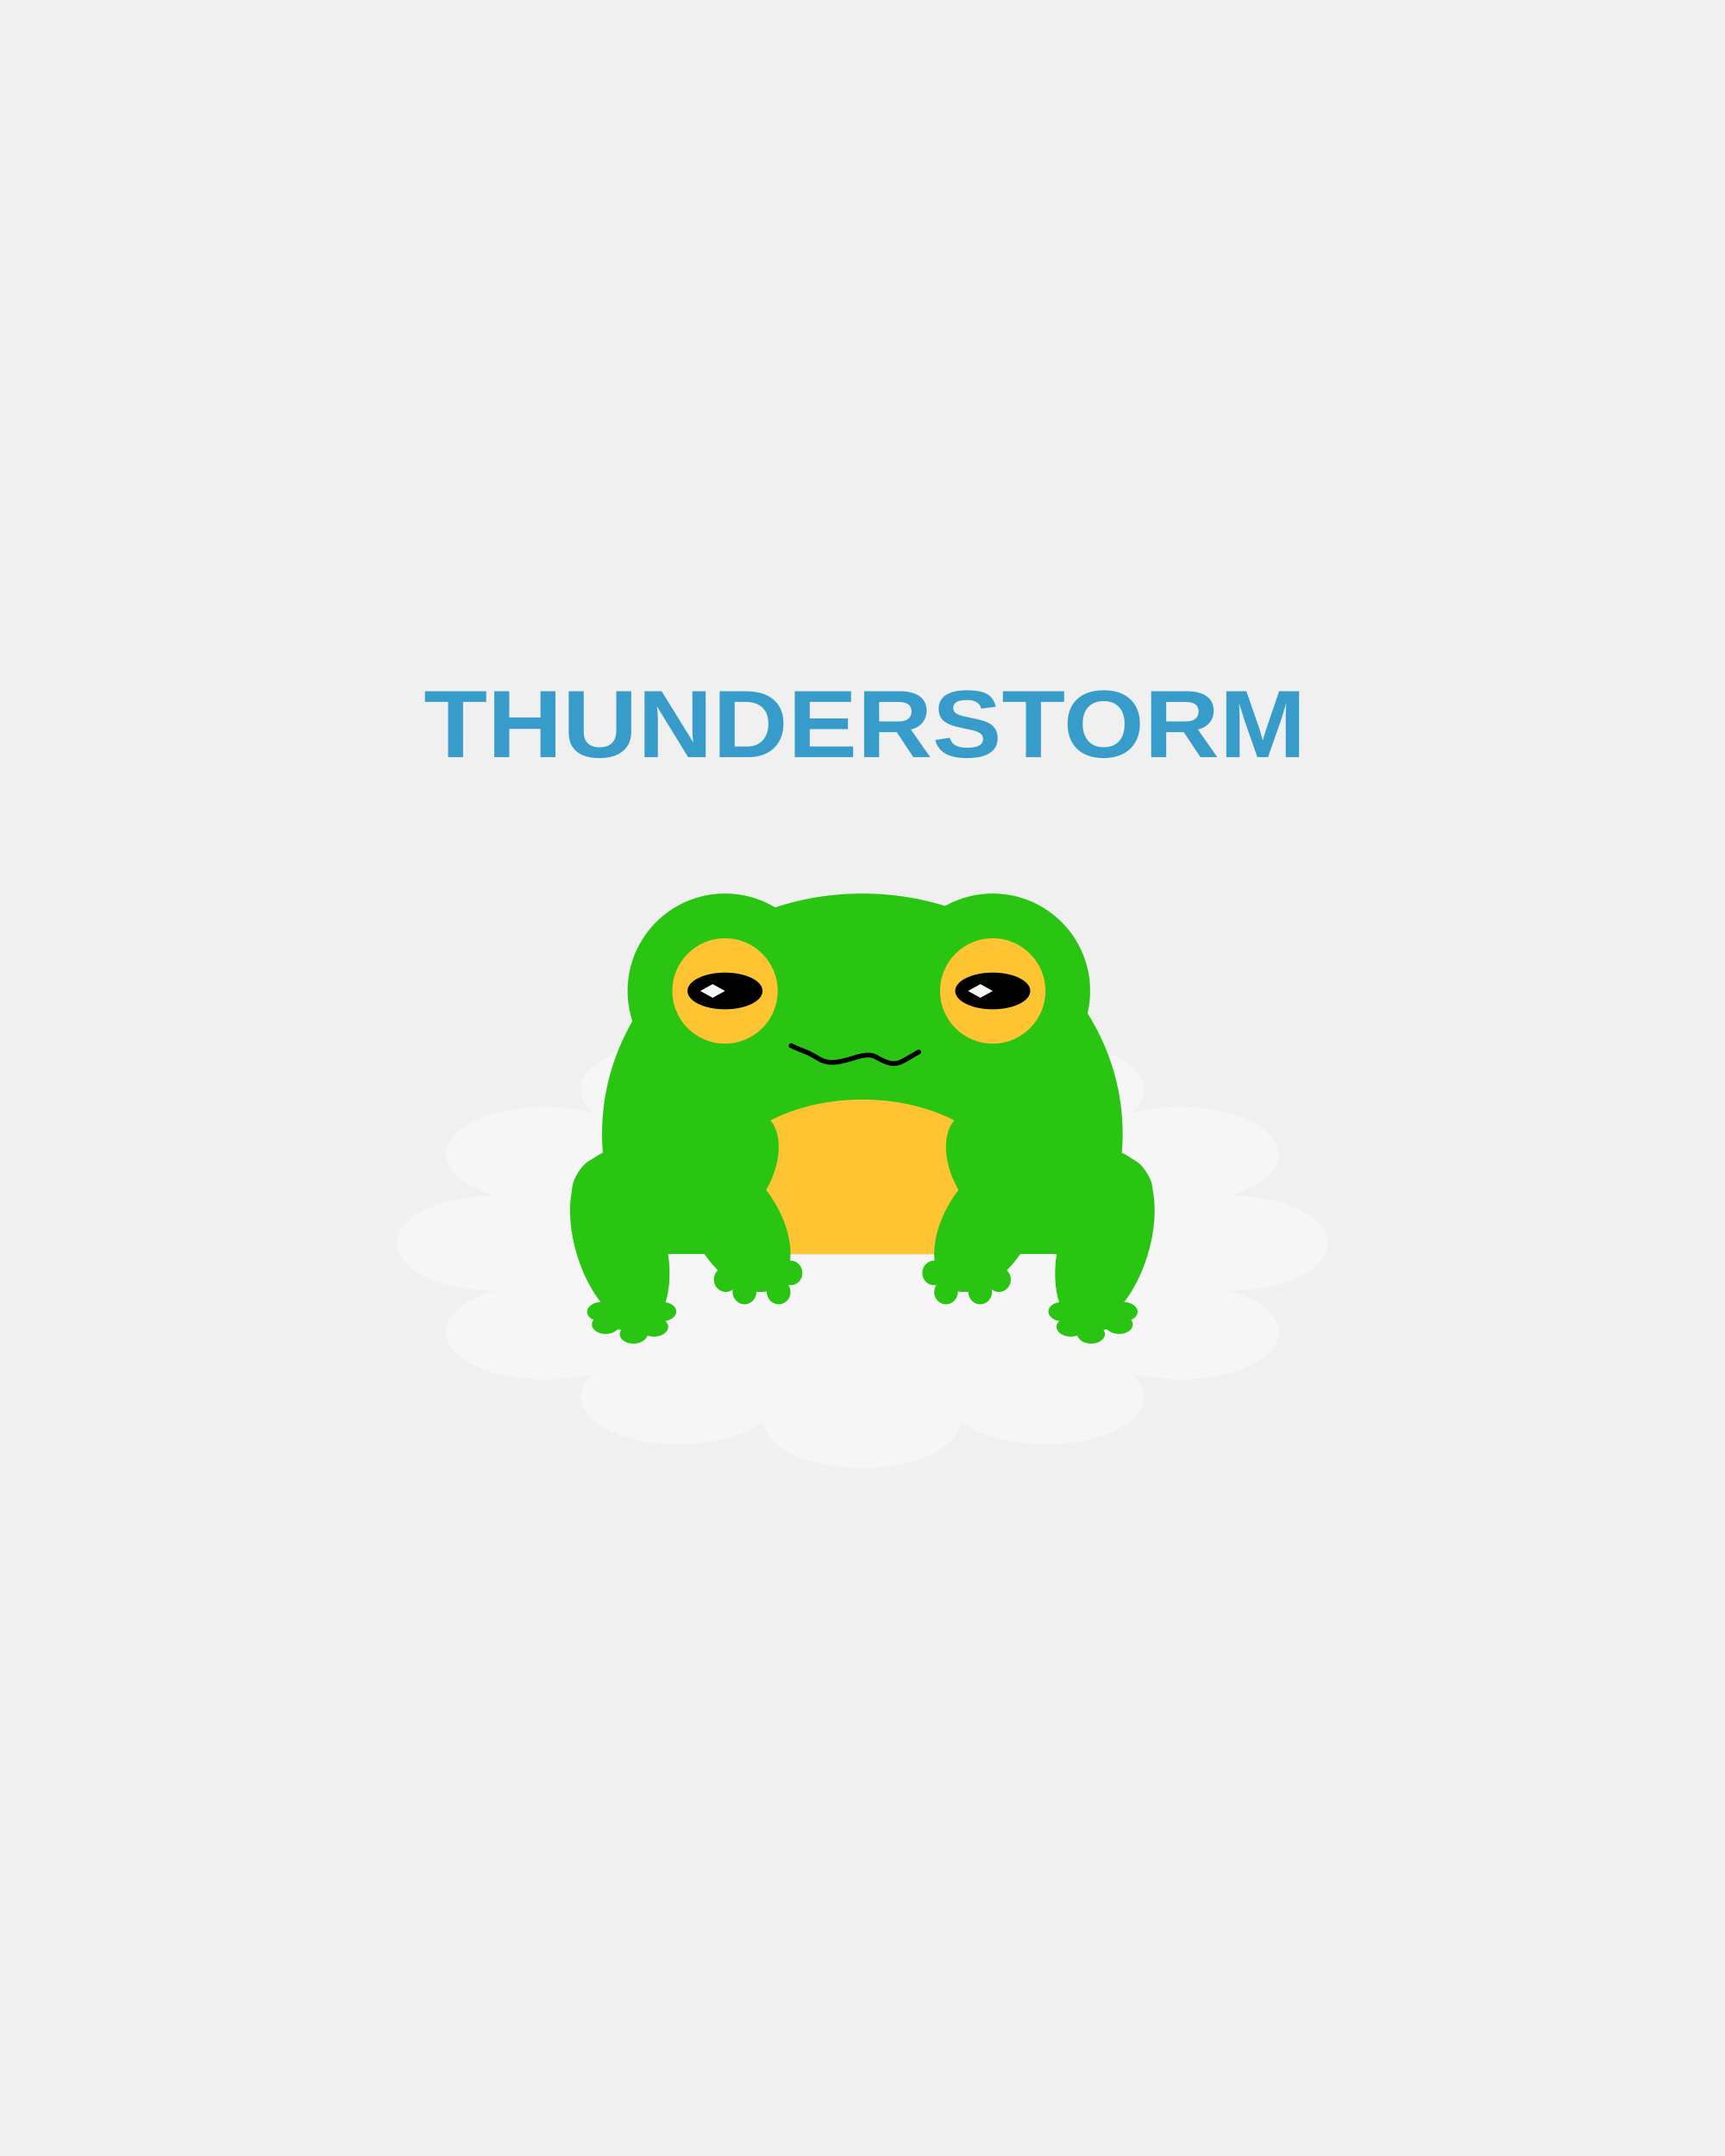
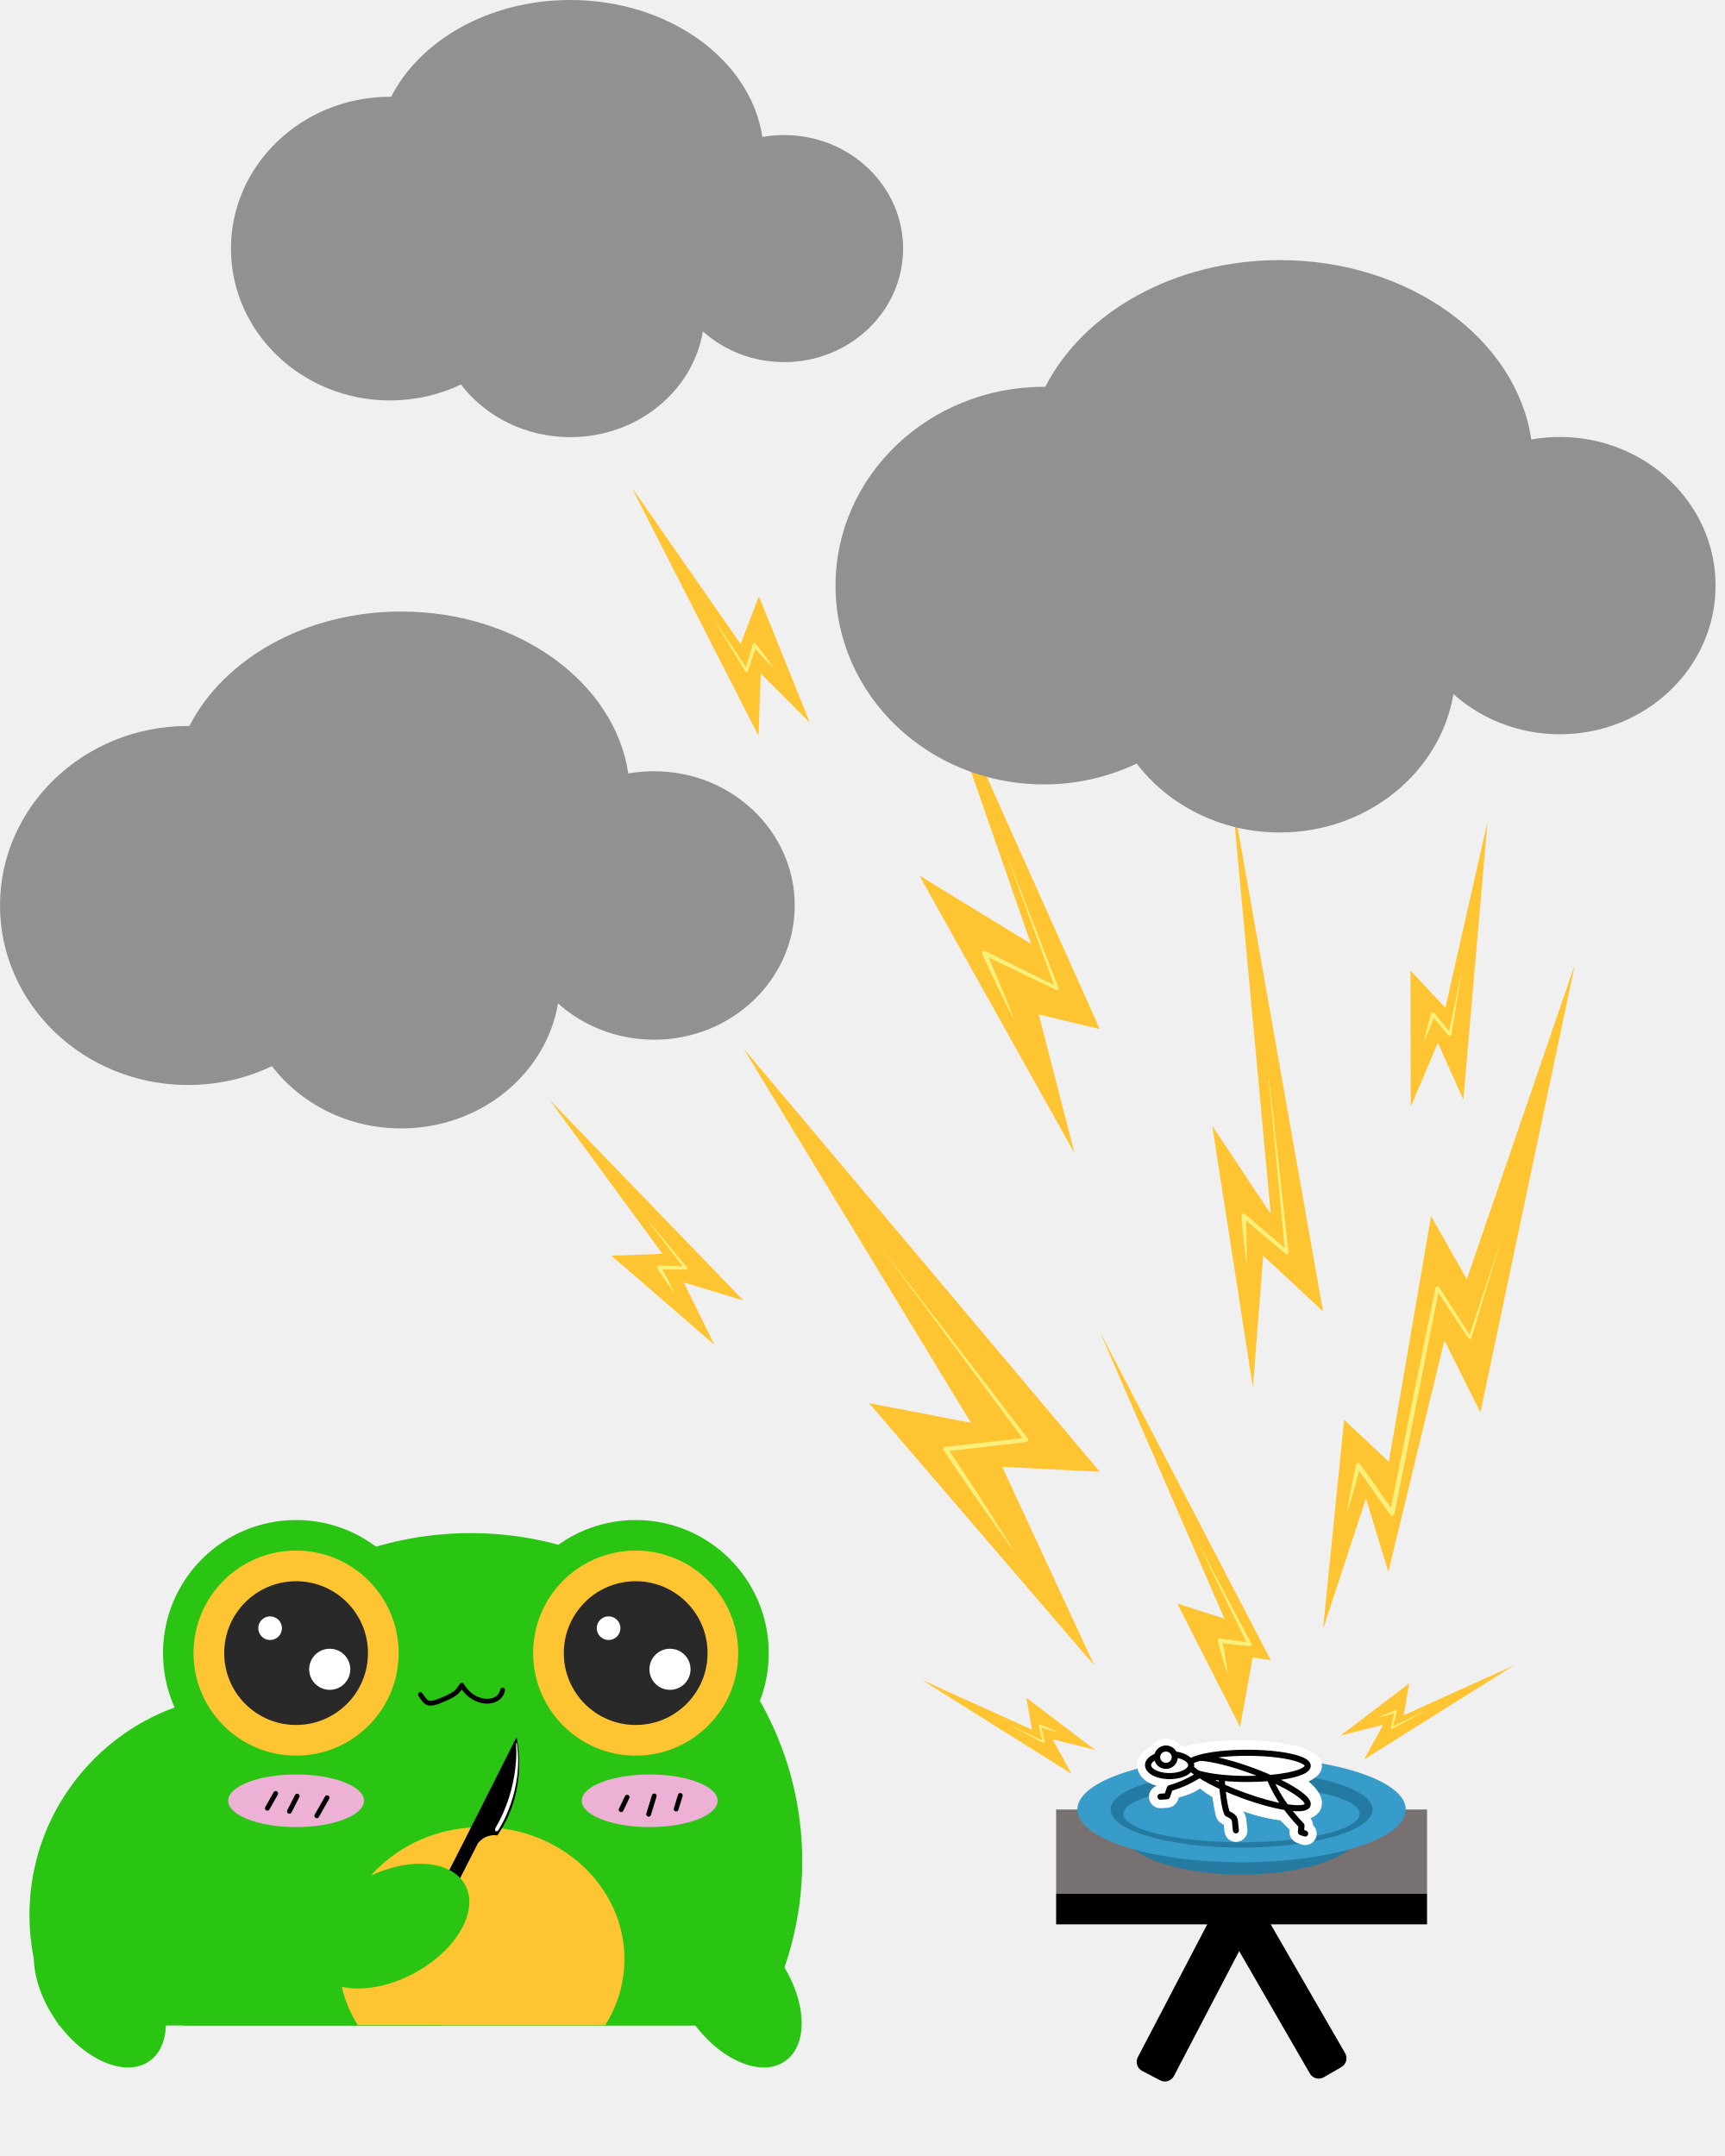
<svg xmlns="http://www.w3.org/2000/svg" width="100%" height="100%" viewBox="0 0 2250 2813" version="1.1" xml:space="preserve" style="fill-rule:evenodd;clip-rule:evenodd;stroke-linecap:round;stroke-linejoin:round;stroke-miterlimit:1.5;">
  <rect id="THUNDERSTORM" x="0" y="0" width="2250" height="2812.5" style="fill:none;" />
  <g>
+     <rect x="1377.809" y="2360.922" width="483.867" height="109.978" style="fill:#787171;" />
    <g>
-       <path d="M996.664,1390.378c0,-34.249 57.505,-62.056 128.336,-62.056c70.83,0 128.336,27.806 128.336,62.056c35.415,-29.661 113.969,-39.839 175.31,-22.714c61.341,17.125 82.389,55.109 46.974,84.77c61.341,-17.125 139.895,-6.947 175.31,22.714c35.415,29.661 14.367,67.645 -46.974,84.77c70.83,0 128.336,27.806 128.336,62.056c0,34.249 -57.505,62.056 -128.336,62.056c61.341,17.125 82.389,55.109 46.974,84.77c-35.415,29.661 -113.969,39.839 -175.31,22.714c35.415,29.661 14.367,67.645 -46.974,84.77c-61.341,17.125 -139.895,6.947 -175.31,-22.714c0,34.249 -57.505,62.056 -128.336,62.056c-70.83,0 -128.336,-27.806 -128.336,-62.056c-35.415,29.661 -113.969,39.839 -175.31,22.714c-61.341,-17.125 -82.389,-55.109 -46.974,-84.77c-61.341,17.125 -139.895,6.947 -175.31,-22.714c-35.415,-29.661 -14.367,-67.645 46.974,-84.77c-70.83,0 -128.336,-27.806 -128.336,-62.056c0,-34.249 57.505,-62.056 128.336,-62.056c-61.341,-17.125 -82.389,-55.109 -46.974,-84.77c35.415,-29.661 113.969,-39.839 175.31,-22.714c-35.415,-29.661 -14.367,-67.645 46.974,-84.77c61.341,-17.125 139.895,-6.947 175.31,22.714Z" style="fill:#f6f6f6;" />
-       <path d="M1419.088,1636.155l-588.176,0c-29.805,-47.664 -45.496,-101.733 -45.496,-156.771c0,-173.048 152.162,-313.542 339.583,-313.542c187.421,0 339.583,140.493 339.583,313.542c0,55.038 -15.691,109.106 -45.496,156.771Z" style="fill:#2ac413;" />
-       <circle cx="945.833" cy="1292.926" r="127.083" style="fill:#2ac413;" />
-       <circle cx="1295.103" cy="1292.926" r="127.083" style="fill:#2ac413;" />
-       <circle cx="945.833" cy="1292.926" r="68.75" style="fill:#ffc432;" />
-       <circle cx="1295.103" cy="1292.926" r="68.75" style="fill:#ffc432;" />
-       <ellipse cx="1295.103" cy="1292.926" rx="48.958" ry="23.958" />
-       <ellipse cx="945.833" cy="1292.926" rx="48.958" ry="23.958" />
-       <path d="M1297.303,1636.155l-344.606,0c-17.462,-20.428 -26.655,-43.6 -26.655,-67.188c0,-74.164 89.15,-134.375 198.958,-134.375c109.808,0 198.958,60.211 198.958,134.375c0,23.588 -9.193,46.76 -26.655,67.187Z" style="fill:#ffc432;" />
-       <path d="M1198.715,1372.429c-27.261,15.203 -29.075,21.863 -56.037,6.607c-18.82,-10.649 -48.821,17.88 -74.442,2.362c-17.507,-10.604 -17.905,-8.456 -36.166,-17.08" style="fill:none;stroke:#000;stroke-width:6.25px;" />
-       <path d="M945.833,1292.926l-16.146,8.932l-16.146,-8.932l16.146,-8.932l16.146,8.932Z" style="fill:#f6f6f6;" />
-       <path d="M1295.103,1292.926l-16.146,8.932l-16.146,-8.932l16.146,-8.932l16.146,8.932Z" style="fill:#f6f6f6;" />
-       <path d="M891.563,1505.252c23.813,19.493 13.504,51.551 -23.007,71.544c-36.511,19.993 -85.487,20.399 -109.3,0.906c-23.813,-19.493 -13.504,-51.551 23.007,-71.544c36.511,-19.993 85.487,-20.399 109.3,-0.906Z" style="fill:#2ac413;" />
-       <path d="M780.645,1510.58c32.357,-3.682 71.147,42.652 86.568,103.404c15.421,60.752 1.672,113.064 -30.685,116.746c-32.357,3.682 -71.147,-42.652 -86.568,-103.404c-15.421,-60.752 -1.672,-113.064 30.685,-116.746Z" style="fill:#2ac413;" />
-       <path d="M881.636,1714.521c-2.691,6.724 -12.724,10.775 -22.39,9.041c-9.666,-1.734 -15.329,-8.601 -12.638,-15.325c2.691,-6.724 12.724,-10.775 22.39,-9.041c9.666,1.734 15.329,8.601 12.638,15.325Z" style="fill:#2ac413;" />
-       <path d="M807.86,1731.04c-2.691,6.724 -12.724,10.775 -22.39,9.041c-9.666,-1.734 -15.329,-8.601 -12.638,-15.325c2.691,-6.724 12.724,-10.775 22.39,-9.041c9.666,1.734 15.329,8.601 12.638,15.325Z" style="fill:#2ac413;" />
-       <path d="M871.056,1734.517c-2.691,6.724 -12.724,10.775 -22.39,9.041c-9.666,-1.734 -15.329,-8.601 -12.638,-15.325c2.691,-6.724 12.724,-10.775 22.39,-9.041c9.666,1.734 15.329,8.601 12.638,15.325Z" style="fill:#2ac413;" />
-       <path d="M844.22,1743.622c-2.691,6.724 -12.724,10.775 -22.39,9.041c-9.666,-1.734 -15.329,-8.601 -12.638,-15.325c2.691,-6.724 12.724,-10.775 22.39,-9.041c9.666,1.734 15.329,8.601 12.638,15.325Z" style="fill:#2ac413;" />
-       <path d="M801.607,1714.521c-2.691,6.724 -12.724,10.775 -22.39,9.041c-9.666,-1.734 -15.329,-8.601 -12.638,-15.325c2.691,-6.724 12.724,-10.775 22.39,-9.041c9.666,1.734 15.329,8.601 12.638,15.325Z" style="fill:#2ac413;" />
-       <path d="M820.278,1702.841c21.983,-2.365 41.547,2.862 43.661,11.667c2.114,8.805 -14.018,17.873 -36.002,20.239c-21.983,2.365 -41.547,-2.862 -43.661,-11.667c-2.114,-8.805 14.018,-17.873 36.002,-20.239Z" style="fill:#2ac413;" />
-       <path d="M1358.437,1505.252c-23.813,19.493 -13.504,51.551 23.007,71.544c36.511,19.993 85.487,20.399 109.3,0.906c23.813,-19.493 13.504,-51.551 -23.007,-71.544c-36.511,-19.993 -85.487,-20.399 -109.3,-0.906Z" style="fill:#2ac413;" />
-       <path d="M1469.355,1510.58c-32.357,-3.682 -71.147,42.652 -86.568,103.404c-15.421,60.752 -1.672,113.064 30.685,116.746c32.357,3.682 71.147,-42.652 86.568,-103.404c15.421,-60.752 1.672,-113.064 -30.685,-116.746Z" style="fill:#2ac413;" />
-       <path d="M1368.364,1714.521c2.691,6.724 12.724,10.775 22.39,9.041c9.666,-1.734 15.329,-8.601 12.638,-15.325c-2.691,-6.724 -12.724,-10.775 -22.39,-9.041c-9.666,1.734 -15.329,8.601 -12.638,15.325Z" style="fill:#2ac413;" />
-       <path d="M1442.14,1731.04c2.691,6.724 12.724,10.775 22.39,9.041c9.666,-1.734 15.329,-8.601 12.638,-15.325c-2.691,-6.724 -12.724,-10.775 -22.39,-9.041c-9.666,1.734 -15.329,8.601 -12.638,15.325Z" style="fill:#2ac413;" />
-       <path d="M1378.944,1734.517c2.691,6.724 12.724,10.775 22.39,9.041c9.666,-1.734 15.329,-8.601 12.638,-15.325c-2.691,-6.724 -12.724,-10.775 -22.39,-9.041c-9.666,1.734 -15.329,8.601 -12.638,15.325Z" style="fill:#2ac413;" />
-       <path d="M1405.78,1743.622c2.691,6.724 12.724,10.775 22.39,9.041c9.666,-1.734 15.329,-8.601 12.638,-15.325c-2.691,-6.724 -12.724,-10.775 -22.39,-9.041c-9.666,1.734 -15.329,8.601 -12.638,15.325Z" style="fill:#2ac413;" />
-       <path d="M1448.393,1714.521c2.691,6.724 12.724,10.775 22.39,9.041c9.666,-1.734 15.329,-8.601 12.638,-15.325c-2.691,-6.724 -12.724,-10.775 -22.39,-9.041c-9.666,1.734 -15.329,8.601 -12.638,15.325Z" style="fill:#2ac413;" />
-       <path d="M1429.722,1702.841c-21.983,-2.365 -41.547,2.862 -43.661,11.667c-2.114,8.805 14.018,17.873 36.002,20.239c21.983,2.365 41.547,-2.862 43.661,-11.667c2.114,-8.805 -14.018,-17.873 -36.002,-20.239Z" style="fill:#2ac413;" />
-       <path d="M996.557,1454.81c24.436,13.898 25.98,57.347 3.446,96.965c-22.534,39.619 -60.667,60.5 -85.102,46.602c-24.436,-13.898 -25.98,-57.347 -3.446,-96.965c22.534,-39.619 60.667,-60.5 85.102,-46.602Z" style="fill:#2ac413;" />
-       <path d="M913.439,1516.42c26.927,-16.011 70.671,7.792 97.624,53.121c26.953,45.329 26.975,95.13 0.048,111.141c-26.927,16.011 -70.671,-7.792 -97.624,-53.121c-26.953,-45.329 -26.975,-95.13 -0.048,-111.141Z" style="fill:#2ac413;" />
-       <path d="M1046.71,1659.16c0.943,8.834 -5.195,16.742 -13.696,17.649c-8.502,0.907 -16.17,-5.528 -17.112,-14.361c-0.943,-8.834 5.195,-16.742 13.696,-17.649c8.502,-0.907 16.17,5.528 17.112,14.361Z" style="fill:#2ac413;" />
-       <path d="M986.632,1684.01c0.943,8.834 -5.195,16.742 -13.696,17.649c-8.502,0.907 -16.17,-5.528 -17.112,-14.361c-0.943,-8.834 5.195,-16.742 13.696,-17.649c8.502,-0.907 16.17,5.528 17.112,14.361Z" style="fill:#2ac413;" />
-       <path d="M1031.211,1684.01c0.943,8.834 -5.195,16.742 -13.696,17.649c-8.502,0.907 -16.17,-5.528 -17.112,-14.361c-0.943,-8.834 5.195,-16.742 13.696,-17.649c8.502,-0.907 16.17,5.528 17.112,14.361Z" style="fill:#2ac413;" />
-       <path d="M962.18,1667.921c0.943,8.834 -5.195,16.742 -13.696,17.649c-8.502,0.907 -16.17,-5.528 -17.112,-14.361c-0.943,-8.834 5.195,-16.742 13.696,-17.649c8.502,-0.907 16.17,5.528 17.112,14.361Z" style="fill:#2ac413;" />
-       <path d="M1253.443,1454.81c-24.436,13.898 -25.98,57.347 -3.446,96.965c22.534,39.619 60.667,60.5 85.102,46.602c24.436,-13.898 25.98,-57.347 3.446,-96.965c-22.534,-39.619 -60.667,-60.5 -85.102,-46.602Z" style="fill:#2ac413;" />
-       <path d="M1336.561,1516.42c-26.927,-16.011 -70.671,7.792 -97.624,53.121c-26.953,45.329 -26.975,95.13 -0.048,111.141c26.927,16.011 70.671,-7.792 97.624,-53.121c26.953,-45.329 26.975,-95.13 0.048,-111.141Z" style="fill:#2ac413;" />
-       <path d="M1203.29,1659.16c-0.943,8.834 5.195,16.742 13.696,17.649c8.502,0.907 16.17,-5.528 17.112,-14.361c0.943,-8.834 -5.195,-16.742 -13.696,-17.649c-8.502,-0.907 -16.17,5.528 -17.112,14.361Z" style="fill:#2ac413;" />
-       <path d="M1263.368,1684.01c-0.943,8.834 5.195,16.742 13.696,17.649c8.502,0.907 16.17,-5.528 17.112,-14.361c0.943,-8.834 -5.195,-16.742 -13.696,-17.649c-8.502,-0.907 -16.17,5.528 -17.112,14.361Z" style="fill:#2ac413;" />
-       <path d="M1218.789,1684.01c-0.943,8.834 5.195,16.742 13.696,17.649c8.502,0.907 16.17,-5.528 17.112,-14.361c0.943,-8.834 -5.195,-16.742 -13.696,-17.649c-8.502,-0.907 -16.17,5.528 -17.112,14.361Z" style="fill:#2ac413;" />
-       <path d="M1287.82,1667.921c-0.943,8.834 5.195,16.742 13.696,17.649c8.502,0.907 16.17,-5.528 17.112,-14.361c0.943,-8.834 -5.195,-16.742 -13.696,-17.649c-8.502,-0.907 -16.17,5.528 -17.112,14.361Z" style="fill:#2ac413;" />
+       <path d="M1427.523,2172.872l-293.845,-342.192l133.009,25.687l-296.654,-488.239l464.718,552.139l-127.236,-6.42l120.009,259.025Z" style="fill:#ffc432;" />
+       <path d="M1334.05,1876.476l-194.075,-261.368c16.085,20.944 197.222,256.795 200.924,261.908c0.892,1.233 0.47,2.504 0.018,3.111c-1.476,1.983 -2.153,1.105 -102.094,13.061c14.211,21.404 40.721,60.83 86.565,134.331c3.337,5.35 -30.383,-42.339 -32.999,-46.039c-18.3,-25.881 -47.427,-68.217 -61.339,-89.03c-1.025,-1.533 -0.431,-3.631 1.182,-4.42c0.908,-0.444 0.982,-0.293 101.818,-11.554Z" style="fill:#f9f07b;" />
    </g>
-     <g transform="matrix(1,0,0,0.921167,0,85.86253)">
-       <g transform="matrix(135.6974,0,0,135.6974,1703.801,979.2114)" />
-       <text x="552.891px" y="979.211px" style="font-family:'Arial-BoldMT', 'Arial', sans-serif;font-weight:700;font-size:135.697px;fill:#379cca;">THUNDERST<tspan x="1387.218px 1492.768px " y="979.211px 979.211px ">OR</tspan>M</text>
+     <g>
+       <g>
+         <path d="M1401.94,1504.935l-202.525,-362.585l145.565,89.116l-138.537,-398.444l228.307,509.693l-79.693,-19.204l46.883,181.424Z" style="fill:#ffc432;" />
+       </g>
+       <path d="M1289.638,1249.289c6.097,13.8 16.748,38.035 32.627,78.258c0.035,0.088 0.118,0.172 0.104,0.265c-0.036,0.229 -0.211,0.42 -0.247,0.649c-0.15,-0.269 -0.628,-0.231 -0.778,-0.501c-2.616,-4.685 -28.02,-56.379 -39.978,-83.374c-0.992,-2.24 1.124,-4.562 3.396,-3.879c0.942,0.283 0.933,0.362 90.446,44.611l-61.588,-168.502c-0.122,-0.333 -0.292,-0.652 -0.364,-0.999c-0.054,-0.259 0.214,-0.36 0.344,-0.13c0.093,0.164 67.361,172.844 67.503,173.531c0.313,1.517 -1.13,2.864 -2.639,2.448c-1.282,-0.353 -1.274,-0.478 -88.825,-42.377Z" style="fill:#f9f07b;" />
    </g>
+     <g>
+       <path d="M1434.75,1737.334l162.603,374.596l-61.602,-19.816l82.006,160.923l16.484,-90.454l23.632,3.603l-223.123,-428.853Z" style="fill:#ffc432;" />
+       <path d="M1595.117,2143.881c1.439,6.704 3.918,18.736 6.299,37.628c0.024,0.188 -0.322,0.982 -0.613,0.272c-0.304,-0.74 -4.219,-12.362 -6.627,-20.516c-2.966,-10.04 -5.262,-19.384 -5.389,-19.984c-0.376,-1.769 0.814,-3.102 2.106,-3.397c0.961,-0.219 1.018,-0.058 35.033,4.336l-65.15,-133.434c5.753,10.855 71.402,134.73 71.749,135.779c0.394,1.195 -0.228,2.548 -1.399,3.034c-1.21,0.502 -1.32,0.188 -36.008,-3.716Z" style="fill:#f9f07b;" />
+     </g>
+     <g>
+       <path d="M1634.514,1810.348l-53.028,-341.34l76.31,114.8l-50.566,-545.709l118.779,672.967l-78.068,-72.838l-13.427,172.119Z" style="fill:#ffc432;" />
+       <path d="M1625.409,1592.214c0.512,9.777 1.31,27.364 1.211,53.869c-0,0.062 0.031,0.133 -0.002,0.186c-0.101,0.164 -0.634,0.959 -0.803,0.052c-0.143,-0.763 -2.356,-18.123 -3.596,-30.217c-1.561,-15.218 -2.529,-28.818 -2.585,-29.847c-0.112,-2.075 1.936,-3.417 3.71,-2.724c0.841,0.329 0.797,0.472 52.572,44.908c-20.721,-219.481 -20.745,-219.483 -20.719,-219.751c0.035,-0.372 0.414,-0.411 0.524,-0.054c0.058,0.188 25.436,224.672 25.387,225.545c-0.069,1.22 -1.133,2.205 -2.357,2.187c-1.779,-0.026 -1.657,-0.659 -53.343,-44.152Z" style="fill:#f9f07b;" />
+     </g>
+     <g>
+       <path d="M1840.503,1443.952l-0.425,-177.676l45.534,48.636l54.984,-243.024l-31.573,362.916l-33.284,-74.285l-35.236,83.433Z" style="fill:#ffc432;" />
+       <path d="M1870.221,1328.081c-2.723,7.848 -3.096,9.218 -7.199,19.171c-0.431,1.046 -4.841,11.744 -5.589,12.994c0.129,-0.567 3.354,-17.245 9.304,-36.84c0.043,-0.14 0.341,-2.042 1.93,-2.496c1.021,-0.291 1.803,0.192 1.937,0.274c0.852,0.526 0.785,0.681 19.802,24.204c3.475,-16.568 15.022,-71.616 15.042,-71.652c0.029,-0.052 0.464,-0.425 0.391,0.073c-0.314,2.14 -10.073,62.594 -12.428,76.543c-0.231,1.368 -1.755,2.032 -2.912,1.392c-0.738,-0.409 -0.683,-0.54 -20.278,-23.663Z" style="fill:#f9f07b;" />
+     </g>
+     <g>
+       <path d="M1748.788,2264.441l89.657,-68.106l-7.188,41.603l143.865,-65.065l-195.528,122.712l24.835,-45.211l-55.641,14.068Z" style="fill:#ffc432;" />
+       <path d="M1818.72,2235.189c-5.008,1.622 -5.843,1.957 -12.442,3.686c-0.694,0.182 -7.787,2.04 -8.704,2.14c0.336,-0.151 9.999,-4.894 22.179,-9.373c0.087,-0.032 1.163,-0.608 1.999,0.022c0.537,0.405 0.592,0.985 0.601,1.084c0.06,0.632 -0.044,0.657 -4.669,19.259c9.704,-4.574 41.944,-19.771 41.969,-19.775c0.037,-0.005 0.392,0.072 0.113,0.226c-1.202,0.659 -35.492,18.825 -43.443,22.965c-0.78,0.406 -1.698,-0.111 -1.817,-0.94c-0.076,-0.529 0.012,-0.552 4.214,-19.293Z" style="fill:#f9f07b;" />
+     </g>
+     <g>
+       <path d="M1428.726,2283.25l-89.657,-68.106l7.188,41.603l-143.865,-65.065l195.528,122.712l-24.835,-45.211l55.641,14.068Z" style="fill:#ffc432;" />
+       <path d="M1358.794,2253.998c5.008,1.622 5.843,1.957 12.442,3.686c0.694,0.182 7.787,2.04 8.704,2.14c-0.336,-0.151 -9.999,-4.894 -22.179,-9.373c-0.087,-0.032 -1.163,-0.608 -1.999,0.022c-0.537,0.405 -0.592,0.985 -0.601,1.084c-0.06,0.632 0.044,0.657 4.669,19.259c-9.704,-4.574 -41.944,-19.771 -41.969,-19.775c-0.037,-0.005 -0.392,0.072 -0.113,0.226c1.202,0.659 35.492,18.825 43.443,22.965c0.78,0.406 1.698,-0.111 1.817,-0.94c0.076,-0.529 -0.012,-0.552 -4.214,-19.293Z" style="fill:#f9f07b;" />
+     </g>
+     <g>
+       <path d="M1726.008,2125.465l27.462,-273.07l58.359,54.761l55.131,-320.55l46.613,82.572l141.091,-411.258l-123.374,584.9l-46.973,-93.884l-73.143,301.96l-29.177,-95.756l-55.99,170.325Z" style="fill:#ffc432;" />
+       <path d="M1773.149,1918.814c-0.682,2.622 -1.359,5.246 -2.079,7.858c-5.956,21.595 -6.129,21.538 -12.479,43.024c-0.125,0.423 -0.293,0.275 -0.619,0.581c0.046,-0.279 -0.336,-0.519 -0.289,-0.798c0.987,-5.941 8.264,-44.922 11.343,-58.259c0.541,-2.345 3.419,-3.083 5.043,-1.437c0.424,0.43 0.394,0.481 40.501,57.255l30.407,-150.881c2.221,-10.932 27.571,-135.708 27.925,-136.613c0.403,-1.029 1.521,-1.685 2.624,-1.51c2.218,0.351 1.774,1.279 41.687,63.429l42.475,-128.626c-3.215,10.698 -39.847,132.602 -40.375,133.672c-0.451,0.914 -1.333,0.976 -1.475,0.986c-2.209,0.154 -1.83,-1.056 -41.425,-60.802c-14.039,71.225 -31.774,161.817 -57.295,288.426c-0.39,1.934 -2.553,2.983 -4.304,2.122c-1.486,-0.73 -1.265,-1.108 -41.665,-58.427Z" style="fill:#f9f07b;" />
+     </g>
+     <g>
+       <g>
+         <path d="M931.972,1754.614l-134.35,-116.272l66.579,-2.444l-147.3,-200.964l253.132,261.972l-77.896,-23.631l39.835,81.338Z" style="fill:#ffc432;" />
+       </g>
+       <g>
+         <path d="M864.038,1656.154c4.135,7.204 4.924,8.385 9.742,18.012c0.506,1.012 5.685,11.36 6.137,12.744c-0.343,-0.47 -10.812,-13.847 -21.693,-31.195c-0.078,-0.124 -1.317,-1.598 -0.617,-3.094c0.45,-0.961 1.328,-1.235 1.478,-1.282c0.956,-0.298 1.028,-0.145 31.258,0.941c-10.222,-13.494 -44.183,-58.33 -44.197,-58.369c-0.02,-0.056 -0.016,-0.629 0.312,-0.248c1.409,1.641 40.622,48.675 49.603,59.606c0.88,1.072 0.381,2.658 -0.861,3.111c-0.793,0.289 -0.856,0.161 -31.162,-0.226Z" style="fill:#f9f07b;" />
+       </g>
+     </g>
+     <g>
+       <g>
+         <path d="M1056.46,942.844l-66.37,-164.815l-23.922,62.181l-142.274,-204.553l165.629,324.457l2.932,-81.348l64.005,64.078Z" style="fill:#ffc432;" />
+       </g>
+       <g>
+         <path d="M985.38,846.631c5.472,6.25 6.332,7.379 13.875,15.061c0.793,0.807 8.9,9.064 10.062,9.941c-0.333,-0.477 -9.588,-14.721 -22.466,-30.644c-0.092,-0.114 -1.083,-1.765 -2.726,-1.588c-1.055,0.113 -1.599,0.855 -1.692,0.982c-0.592,0.808 -0.471,0.926 -9.256,29.871c-9.446,-14.048 -40.832,-60.723 -40.863,-60.749c-0.046,-0.037 -0.59,-0.219 -0.336,0.214c1.095,1.865 32.855,54.222 40.279,66.264c0.728,1.181 2.39,1.223 3.222,0.196c0.531,-0.656 0.43,-0.757 9.9,-29.548Z" style="fill:#f9f07b;" />
+       </g>
+     </g>
+     <path d="M1482.848,996.245c-36.491,17.414 -77.649,27.214 -121.186,27.214c-149.932,0 -271.657,-116.227 -271.657,-259.386c0,-143.159 121.725,-259.386 271.657,-259.386c0.676,-0 1.352,0.002 2.026,0.007c49.399,-96.955 167.823,-165.31 305.913,-165.31c168.891,0 308.364,102.249 328.118,234.015c12.083,-2.143 24.539,-3.263 37.268,-3.263c112.101,0 203.112,86.9 203.112,193.937c0,107.037 -91.012,193.937 -203.112,193.937c-53.671,0 -102.507,-19.92 -138.836,-52.432c-17.358,102.296 -112.247,180.602 -226.55,180.602c-76.969,0 -145.135,-35.507 -186.753,-89.936Z" style="fill:#919191;" />
+     <path d="M354.755,1391.06c-32.953,15.726 -70.121,24.576 -109.437,24.576c-135.395,0 -245.319,-104.958 -245.319,-234.237c0,-129.279 109.924,-234.237 245.319,-234.237c0.611,-0 1.22,0.002 1.83,0.006c44.61,-87.555 151.552,-149.283 276.253,-149.283c152.516,0 278.467,92.335 296.306,211.326c10.911,-1.935 22.16,-2.947 33.655,-2.947c101.232,0 183.42,78.475 183.42,175.134c0,96.659 -82.188,175.134 -183.42,175.134c-48.467,0 -92.569,-17.988 -125.375,-47.348c-15.675,92.378 -101.364,163.092 -204.585,163.092c-69.507,0 -131.064,-32.064 -168.647,-81.216Z" style="fill:#919191;" />
+     <path d="M601.348,501.668c-27.869,13.3 -59.304,20.785 -92.554,20.785c-114.508,0 -207.475,-88.767 -207.475,-198.102c0,-109.336 92.966,-198.102 207.475,-198.102c0.516,-0 1.032,0.002 1.548,0.005c37.728,-74.048 128.173,-126.254 233.637,-126.254c128.988,0 235.509,78.091 250.596,178.726c9.228,-1.637 18.742,-2.492 28.463,-2.492c85.615,0 155.124,66.369 155.124,148.117c0,81.748 -69.509,148.117 -155.124,148.117c-40.99,0 -78.289,-15.213 -106.034,-40.044c-13.257,78.127 -85.727,137.932 -173.025,137.932c-58.784,0 -110.845,-27.118 -142.63,-68.687Z" style="fill:#919191;" />
+     <path d="M575.422,2642.712l-498.405,0c-25.256,-43.806 -38.552,-93.498 -38.552,-144.081c0,-159.041 128.938,-288.163 287.754,-288.163c158.816,0 287.754,129.121 287.754,288.163c0,50.583 -13.296,100.275 -38.552,144.081Z" style="fill:#2ac413;" />
+     <path d="M988.646,2642.855l-749.344,0c-37.972,-65.12 -57.962,-138.989 -57.962,-214.182c0,-236.421 193.857,-428.364 432.634,-428.364c238.777,0 432.634,191.944 432.634,428.364c0,75.194 -19.99,149.063 -57.962,214.182Z" style="fill:#2ac413;" />
+     <circle cx="386.272" cy="2156.853" r="173.623" style="fill:#2ac413;" />
+     <ellipse cx="386.272" cy="2349.531" rx="88.603" ry="34.333" style="fill:#ecb1d5;" />
+     <circle cx="829.292" cy="2156.853" r="173.623" style="fill:#2ac413;" />
+     <ellipse cx="847.57" cy="2349.531" rx="88.603" ry="34.333" style="fill:#ecb1d5;" />
+     <circle cx="386.272" cy="2156.853" r="133.775" style="fill:#ffc432;" />
+     <circle cx="829.292" cy="2156.853" r="133.775" style="fill:#ffc432;" />
+     <path d="M789.659,2642.277l-322.908,0c-16.363,-26.189 -24.977,-55.897 -24.977,-86.138c0,-95.081 83.537,-172.275 186.431,-172.275c102.894,0 186.431,77.194 186.431,172.275c0,30.241 -8.614,59.948 -24.977,86.138Z" style="fill:#ffc432;" />
+     <path d="M65.773,2504.193c-31.5,21.972 -28.153,81.275 7.471,132.348c35.624,51.073 90.121,74.699 121.621,52.727c31.5,-21.972 28.153,-81.275 -7.471,-132.348c-35.624,-51.073 -90.121,-74.699 -121.621,-52.727Z" style="fill:#2ac413;" />
+     <path d="M895.129,2504.193c-31.5,21.972 -28.153,81.275 7.471,132.348c35.624,51.073 90.121,74.699 121.621,52.727c31.5,-21.972 28.153,-81.275 -7.471,-132.348c-35.624,-51.073 -90.121,-74.699 -121.621,-52.727Z" style="fill:#2ac413;" />
+     <path d="M548.459,2210.975c7.805,10.783 8.11,15.808 30.724,5.989c19.289,-8.375 18.299,-11.704 23.279,-18.257c15.55,27.042 49.542,26.539 53.207,6.301" style="fill:none;stroke:#000;stroke-width:6.25px;" />
+     <circle cx="829.292" cy="2156.853" r="93.776" style="fill:#292929;" />
+     <circle cx="386.272" cy="2156.853" r="93.776" style="fill:#292929;" />
+     <circle cx="430.157" cy="2177.968" r="26.807" style="fill:#fff;" />
+     <circle cx="874.043" cy="2177.968" r="26.807" style="fill:#fff;" />
+     <circle cx="793.946" cy="2124.353" r="15.422" style="fill:#fff;" />
+     <circle cx="352.376" cy="2124.353" r="15.422" style="fill:#fff;" />
+     <g>
+       <path d="M359.651,2340.016l-10.87,19.232" style="fill:none;stroke:#000;stroke-width:6.25px;" />
+       <path d="M387.687,2343.419l-10.119,19.844" style="fill:none;stroke:#000;stroke-width:6.25px;" />
+       <path d="M426.679,2345.573l-13.401,23.513" style="fill:none;stroke:#000;stroke-width:6.25px;" />
+       <path d="M818.118,2344.864l-7.801,16.291" style="fill:none;stroke:#000;stroke-width:6.25px;" />
+       <path d="M853.528,2343.195l-7.353,23.884" style="fill:none;stroke:#000;stroke-width:6.25px;" />
+       <path d="M887.486,2342.551l-5.414,17.784" style="fill:none;stroke:#000;stroke-width:6.25px;" />
+     </g>
+     <g>
+       <path d="M1486.152,2361.56l267.18,-0c13.539,8.532 20.666,18.21 20.666,28.061c0,30.975 -69.12,56.122 -154.256,56.122c-85.136,0 -154.256,-25.148 -154.256,-56.122c0,-9.852 7.128,-19.53 20.666,-28.061Z" style="fill:#247aa1;" />
+       <ellipse cx="1619.742" cy="2360.922" rx="214.218" ry="68.877" style="fill:#379cca;" />
+       <ellipse cx="1619.742" cy="2360.922" rx="170.879" ry="49.745" style="fill:#247aa1;" />
+       <ellipse cx="1619.742" cy="2366.679" rx="154.256" ry="36.973" style="fill:#379cca;" />
+     </g>
+     <g>
+       <path d="M1518.358,2322.313c-14.452,-1.619 -25.43,-9.475 -25.43,-18.91c0,-6.949 5.955,-13.042 14.868,-16.417c2.983,-5.613 7.819,-9.265 13.273,-9.265c4.808,0 9.135,2.837 12.136,7.354c4.157,0.815 7.936,2.16 11.13,3.908c17.525,-5.649 44.718,-9.279 75.226,-9.279c52.806,0 95.678,10.876 95.678,24.271c0,6.746 -10.873,12.853 -28.413,17.254c19.803,12.276 31.116,25.422 27.867,34.715c-2.234,6.387 -10.982,9.911 -23.746,10.601c2.852,2.849 6.271,6.325 11.093,11.402c1.124,1.184 1.679,2.797 1.521,4.421l-0.402,4.123l1.446,0.511c2.929,1.034 4.467,4.252 3.433,7.181c-1.034,2.929 -4.252,4.467 -7.181,3.433l-5.6,-1.978c-2.44,-0.862 -3.978,-3.277 -3.727,-5.852l0.577,-5.947c-8.711,-9.114 -12.543,-12.67 -17.578,-17.759c-14.197,-1.367 -30.957,-5.105 -48.36,-11.19c-8.378,-2.93 -16.301,-6.192 -23.599,-9.656c1.43,8.228 2.241,13.013 2.792,15.834c0.074,0.377 0.154,0.75 0.229,1.087c3.559,1.712 5.828,3.359 7.373,5.043c2.09,2.278 3.117,4.709 3.647,7.793c0.503,2.93 0.423,6.735 1.328,12.314c0.498,3.066 -1.588,5.96 -4.654,6.457c-3.066,0.498 -5.96,-1.588 -6.457,-4.654c-0.673,-4.147 -0.829,-7.351 -1.05,-9.955c-0.143,-1.693 -0.103,-2.99 -0.885,-4.073c-0.927,-1.284 -2.688,-2.163 -5.626,-3.441l-1.633,-0.969l-1.262,-1.328l-0.767,-1.335c-0.19,-0.42 -0.395,-0.967 -0.601,-1.708c-0.697,-2.507 -1.736,-9.088 -4.996,-27.567c-8.129,-4.593 -15.112,-9.376 -20.614,-14.091c-2.045,-0.32 -4.039,-0.66 -5.978,-1.017c-0.388,0.438 -0.851,0.822 -1.384,1.132c-9.144,5.317 -8.956,6.591 -31.51,12.939l-2.601,7.738c-0.725,2.156 -2.675,3.664 -4.944,3.822l-8.691,0.605c-3.099,0.216 -5.79,-2.125 -6.005,-5.224c-0.216,-3.099 2.125,-5.79 5.224,-6.005l4.944,-0.344l2.354,-7.003c0.595,-1.771 2.031,-3.132 3.832,-3.631c13.609,-3.771 19.157,-5.698 23.123,-7.645c-1.667,-0.48 -3.26,-0.977 -4.776,-1.489c-5.262,2.566 -11.895,4.098 -19.1,4.098c-0.634,0 -1.264,-0.012 -1.888,-0.035c-0.306,0.023 -0.615,0.035 -0.926,0.035c-0.923,0 -1.829,-0.105 -2.711,-0.306Z" style="fill:#fff;stroke:#fff;stroke-width:18.75px;" />
+       <path d="M1553.338,2307.842c-0.989,1.559 -2.447,3.009 -4.303,4.298c-5.233,3.634 -13.671,6.021 -23.19,6.021c-9.519,0 -17.957,-2.386 -23.19,-6.021c-3.68,-2.556 -5.795,-5.746 -5.795,-9.155c0,-3.409 2.115,-6.599 5.795,-9.155c1.744,-1.211 3.844,-2.284 6.222,-3.176c0.977,-5.746 6.064,-10.137 12.192,-10.137c5.227,0 9.697,3.195 11.504,7.7c6.708,0.828 12.502,2.863 16.461,5.613c1.55,1.077 2.823,2.266 3.777,3.537c1.177,-0.696 2.547,-1.371 4.097,-2.019c1.032,-0.431 2.146,-0.852 3.337,-1.262c1.589,-0.546 3.316,-1.072 5.17,-1.574c14.512,-3.934 36.816,-6.467 61.812,-6.467c30.584,0 57.138,3.791 70.319,9.302c3.517,1.471 6.105,3.079 7.622,4.753c1.132,1.25 1.697,2.554 1.697,3.875c0,1.321 -0.565,2.625 -1.697,3.875c-1.517,1.674 -4.105,3.283 -7.622,4.753c-8.117,3.394 -21.306,6.135 -37.383,7.741c18.095,8.231 32.403,16.653 40.13,23.526c2.992,2.661 5.014,5.114 5.947,7.235c0.701,1.594 0.811,3.032 0.353,4.278c-0.457,1.245 -1.472,2.271 -3.038,3.032c-2.084,1.013 -5.212,1.574 -9.216,1.667c-4.068,0.094 -9.068,-0.289 -14.802,-1.119c6.202,8.248 12.718,15.627 19.035,22.278c0.169,0.178 0.252,0.42 0.228,0.663l-0.765,7.851l4.977,1.758c0.439,0.155 0.67,0.638 0.515,1.077c-0.155,0.439 -0.638,0.67 -1.077,0.515l-5.6,-1.978c-0.366,-0.129 -0.597,-0.492 -0.559,-0.878l0.793,-8.123c-6.626,-6.992 -13.461,-14.781 -19.922,-23.525c-15.18,-2.435 -34.993,-7.775 -56.107,-15.528c-9.051,-3.324 -17.633,-6.831 -25.52,-10.382c1.4,14.424 3.191,23.576 4.639,28.616c0.529,1.841 1.005,3.116 1.4,3.88c0.124,0.24 0.298,0.482 0.346,0.548c4.409,1.924 6.823,3.62 8.221,5.557c1.427,1.977 1.825,4.225 2.086,7.315c0.21,2.475 0.349,5.522 0.989,9.464c0.075,0.46 -0.238,0.894 -0.698,0.969c-0.46,0.075 -0.894,-0.238 -0.969,-0.698c-0.649,-3.996 -0.792,-7.083 -1.005,-9.592c-0.231,-2.725 -0.514,-4.726 -1.773,-6.469c-1.281,-1.774 -3.539,-3.263 -7.597,-5.028l-0.315,-0.196c-0.101,-0.083 -0.212,-0.197 -0.327,-0.347c-0.299,-0.389 -0.679,-1.112 -1.096,-2.216c-1.581,-4.186 -3.946,-14.32 -5.673,-32.606c-11.353,-5.189 -21.192,-10.447 -28.817,-15.338c-9.321,5.71 -21.945,12.67 -38.152,17.222l-3.408,10.14c-0.109,0.323 -0.401,0.55 -0.742,0.573l-8.691,0.605c-0.465,0.032 -0.868,-0.319 -0.901,-0.784c-0.032,-0.465 0.319,-0.868 0.784,-0.901l8.129,-0.566l3.371,-10.03c0.089,-0.266 0.305,-0.47 0.575,-0.545c15.824,-4.385 28.226,-11.106 37.473,-16.733c-0.623,-0.412 -1.229,-0.821 -1.819,-1.227c-1.833,-1.262 -3.503,-2.494 -4.997,-3.687c-0.854,-0.682 -1.651,-1.352 -2.388,-2.007l-0.844,-0.769Zm-44.629,-15.317c-1.923,0.776 -3.636,1.682 -5.09,2.692c-3.15,2.188 -5.07,4.85 -5.07,7.768c0,2.919 1.919,5.58 5.07,7.768c5.012,3.482 13.108,5.719 22.227,5.719c9.119,0 17.214,-2.237 22.227,-5.719c1.777,-1.234 3.162,-2.619 4.032,-4.115c0.315,-0.541 0.562,-1.097 0.736,-1.666c0.198,-0.647 0.301,-1.31 0.301,-1.987c0,-1.139 -0.292,-2.238 -0.836,-3.286c-0.251,-0.485 -0.557,-0.958 -0.912,-1.419c-0.844,-1.097 -1.97,-2.124 -3.323,-3.063c-3.627,-2.519 -8.868,-4.387 -14.942,-5.227c0.198,0.862 0.302,1.759 0.302,2.679c0,6.702 -5.535,12.152 -12.362,12.152c-6.827,0 -12.362,-5.449 -12.362,-12.152c0,-0.048 0,-0.096 0.001,-0.144Zm21.921,-4.512c-1.749,-3.443 -5.377,-5.808 -9.56,-5.808c-4.95,0 -9.123,3.313 -10.325,7.803c-0.162,0.606 -0.27,1.233 -0.319,1.876c-0.02,0.259 -0.03,0.52 -0.03,0.783c0,5.779 4.787,10.463 10.673,10.463c5.886,0 10.673,-4.684 10.673,-10.463c0,-1.004 -0.145,-1.976 -0.414,-2.895c-0.179,-0.611 -0.414,-1.2 -0.699,-1.76Zm34.953,6.197c-3.047,0.838 -5.738,1.74 -8.023,2.695c-1.451,0.607 -2.735,1.233 -3.836,1.879c0.723,1.339 1.106,2.75 1.106,4.2c0,1.131 -0.233,2.237 -0.678,3.304c0.365,0.349 0.75,0.702 1.152,1.06c1.934,1.721 4.285,3.538 7.008,5.425c1.187,0.378 2.443,0.746 3.763,1.102c0.73,0.197 1.479,0.389 2.247,0.579c6.792,1.672 15.078,3.05 24.403,4.04c0.566,0.059 1.133,0.117 1.702,0.175c9.982,0.995 21.093,1.549 32.799,1.549c9.221,0 18.072,-0.344 26.293,-0.976c-6.515,-2.817 -13.449,-5.591 -20.684,-8.248c-26.876,-9.87 -51.619,-15.827 -67.255,-16.784Zm91.472,24.739c17.198,-1.53 31.333,-4.345 39.842,-7.903c2.709,-1.133 4.834,-2.334 6.277,-3.601c1.276,-1.121 2.004,-2.264 2.004,-3.47c0,-1.206 -0.728,-2.349 -2.004,-3.47c-1.443,-1.267 -3.568,-2.468 -6.277,-3.601c-13.058,-5.46 -39.37,-9.172 -69.668,-9.172c-22.248,0 -42.347,2.002 -56.627,5.227c15.782,1.758 38.433,7.494 62.818,16.449c7.41,2.721 14.506,5.566 21.164,8.456c0.729,0.318 1.456,0.636 2.179,0.955c0.097,0.043 0.195,0.086 0.292,0.129Zm21.063,38.102c6.318,0.984 11.797,1.445 16.184,1.344c3.697,-0.085 6.592,-0.562 8.516,-1.497c1.106,-0.538 1.868,-1.216 2.191,-2.096c0.323,-0.88 0.181,-1.89 -0.314,-3.016c-0.861,-1.959 -2.76,-4.196 -5.523,-6.653c-7.902,-7.029 -22.756,-15.675 -41.507,-24.068c5.58,13.567 12.737,25.469 20.452,35.986Zm-82.763,-26.29c8.089,3.666 16.935,7.293 26.284,10.727c20.24,7.433 39.27,12.647 54.112,15.177c-7.585,-10.525 -14.586,-22.408 -20.035,-35.911c-8.841,0.744 -18.447,1.152 -28.487,1.152c-11.654,0 -22.723,-0.55 -32.689,-1.537c0.247,3.719 0.522,7.179 0.816,10.391Zm-28.369,-14.908c7.19,4.52 16.243,9.334 26.603,14.102c-0.271,-3.036 -0.524,-6.286 -0.753,-9.759c-9.953,-1.048 -18.748,-2.535 -25.849,-4.343Z" style="stroke:#000;stroke-width:6.25px;stroke-linecap:butt;stroke-miterlimit:2;" />
+     </g>
+     <rect x="1377.809" y="2470.9" width="483.867" height="39.848" />
+     <path d="M1639.094,2502.609l-107.63,206.048c-3.392,6.493 -11.417,9.011 -17.91,5.619l-23.529,-12.29c-6.493,-3.392 -9.011,-11.417 -5.619,-17.91l107.63,-206.048c3.392,-6.493 11.417,-9.011 17.91,-5.619l23.529,12.29c6.493,3.392 9.011,11.417 5.619,17.91Z" />
+     <path d="M1638.576,2477.537l116.233,201.321c3.663,6.344 1.486,14.468 -4.858,18.131l-22.989,13.273c-6.344,3.663 -14.468,1.486 -18.131,-4.858l-116.233,-201.321c-3.663,-6.344 -1.486,-14.468 4.858,-18.131l22.989,-13.273c6.344,-3.663 14.468,-1.486 18.131,4.858Z" />
+     <g>
+       <path d="M623.569,2404.776l-29.308,57.539l-15.179,-8.403l28.765,-56.474l65.953,-130.801c0,0 17.383,67.02 -25.022,128.164c0,0 -13.847,-3.505 -25.21,9.973Z" />
+       <path d="M674.022,2272.79l-0.824,2.935c0,0 5.653,53.73 -26.752,109.166c0,0 -1.546,3.924 0.503,4.282c0,0 1.929,1.555 4.302,-3.177c0,0 32.966,-49.599 22.771,-113.207Z" style="fill:#fff;" />
+     </g>
+     <path d="M408.352,2566.682c18.249,33.794 77.549,37.207 132.34,7.619c54.791,-29.589 84.458,-81.047 66.208,-114.84c-18.249,-33.794 -77.549,-37.207 -132.34,-7.619c-54.791,29.589 -84.458,81.047 -66.208,114.84Z" style="fill:#2ac413;" />
  </g>
</svg>
